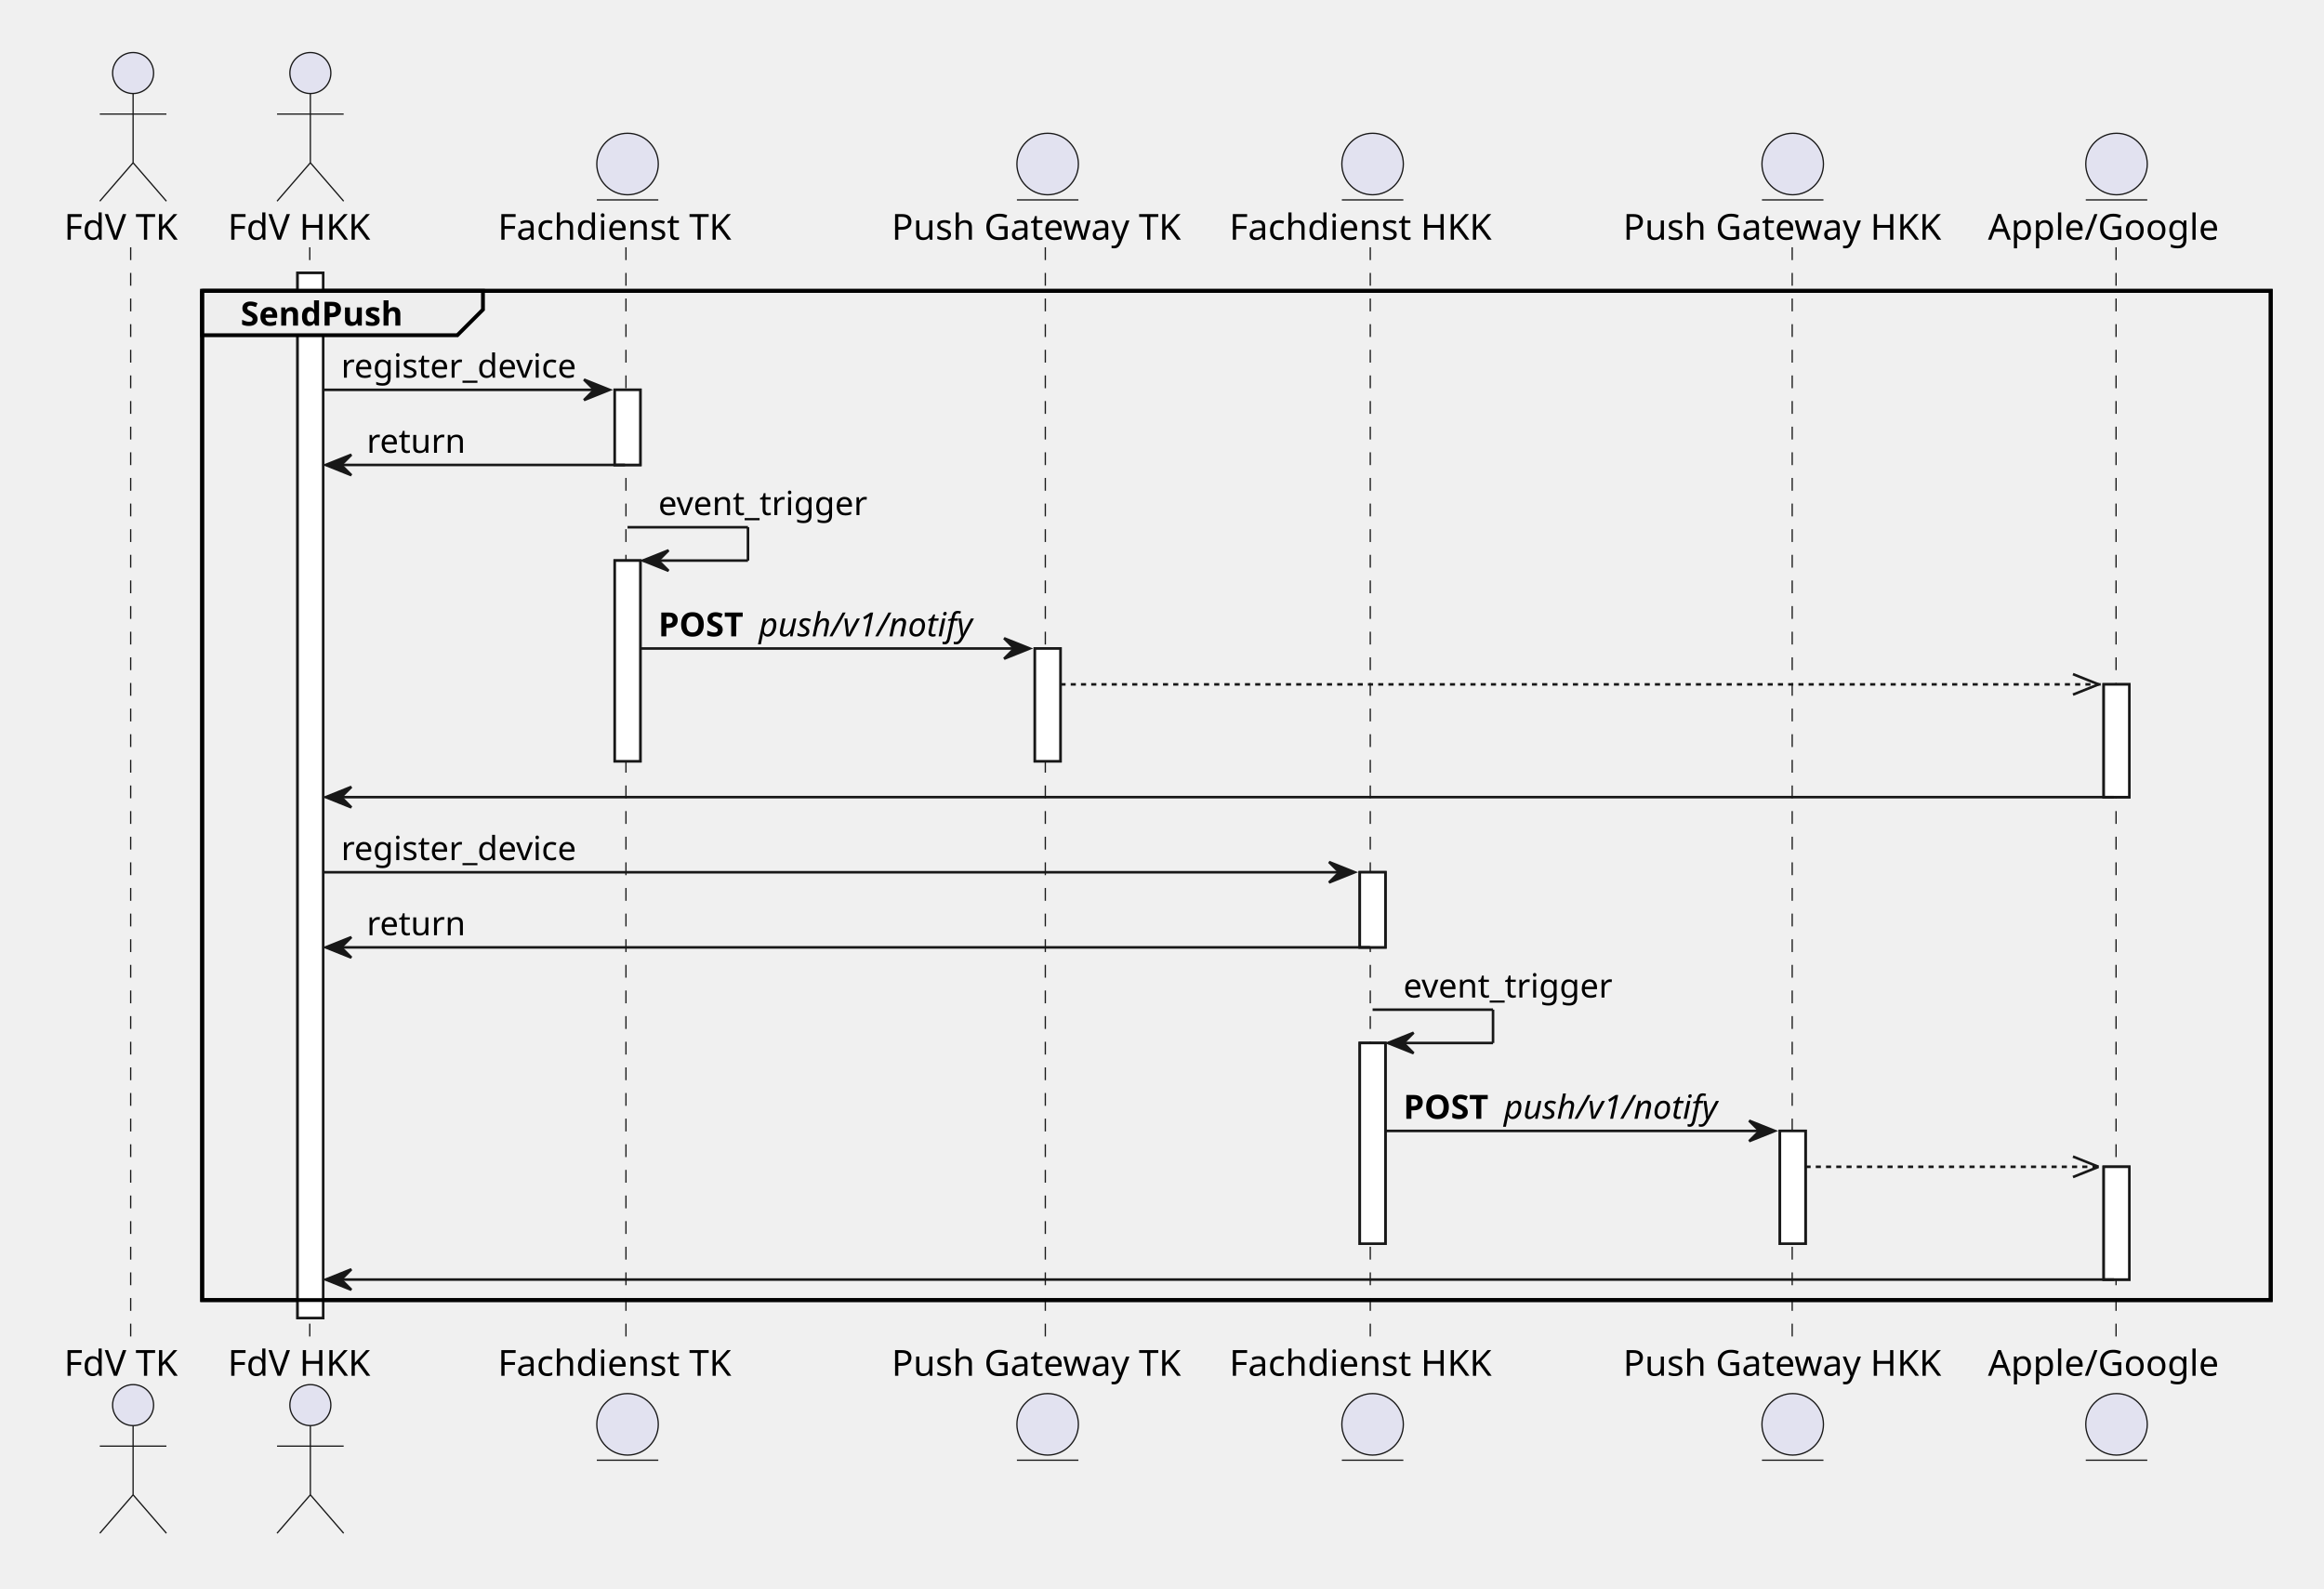
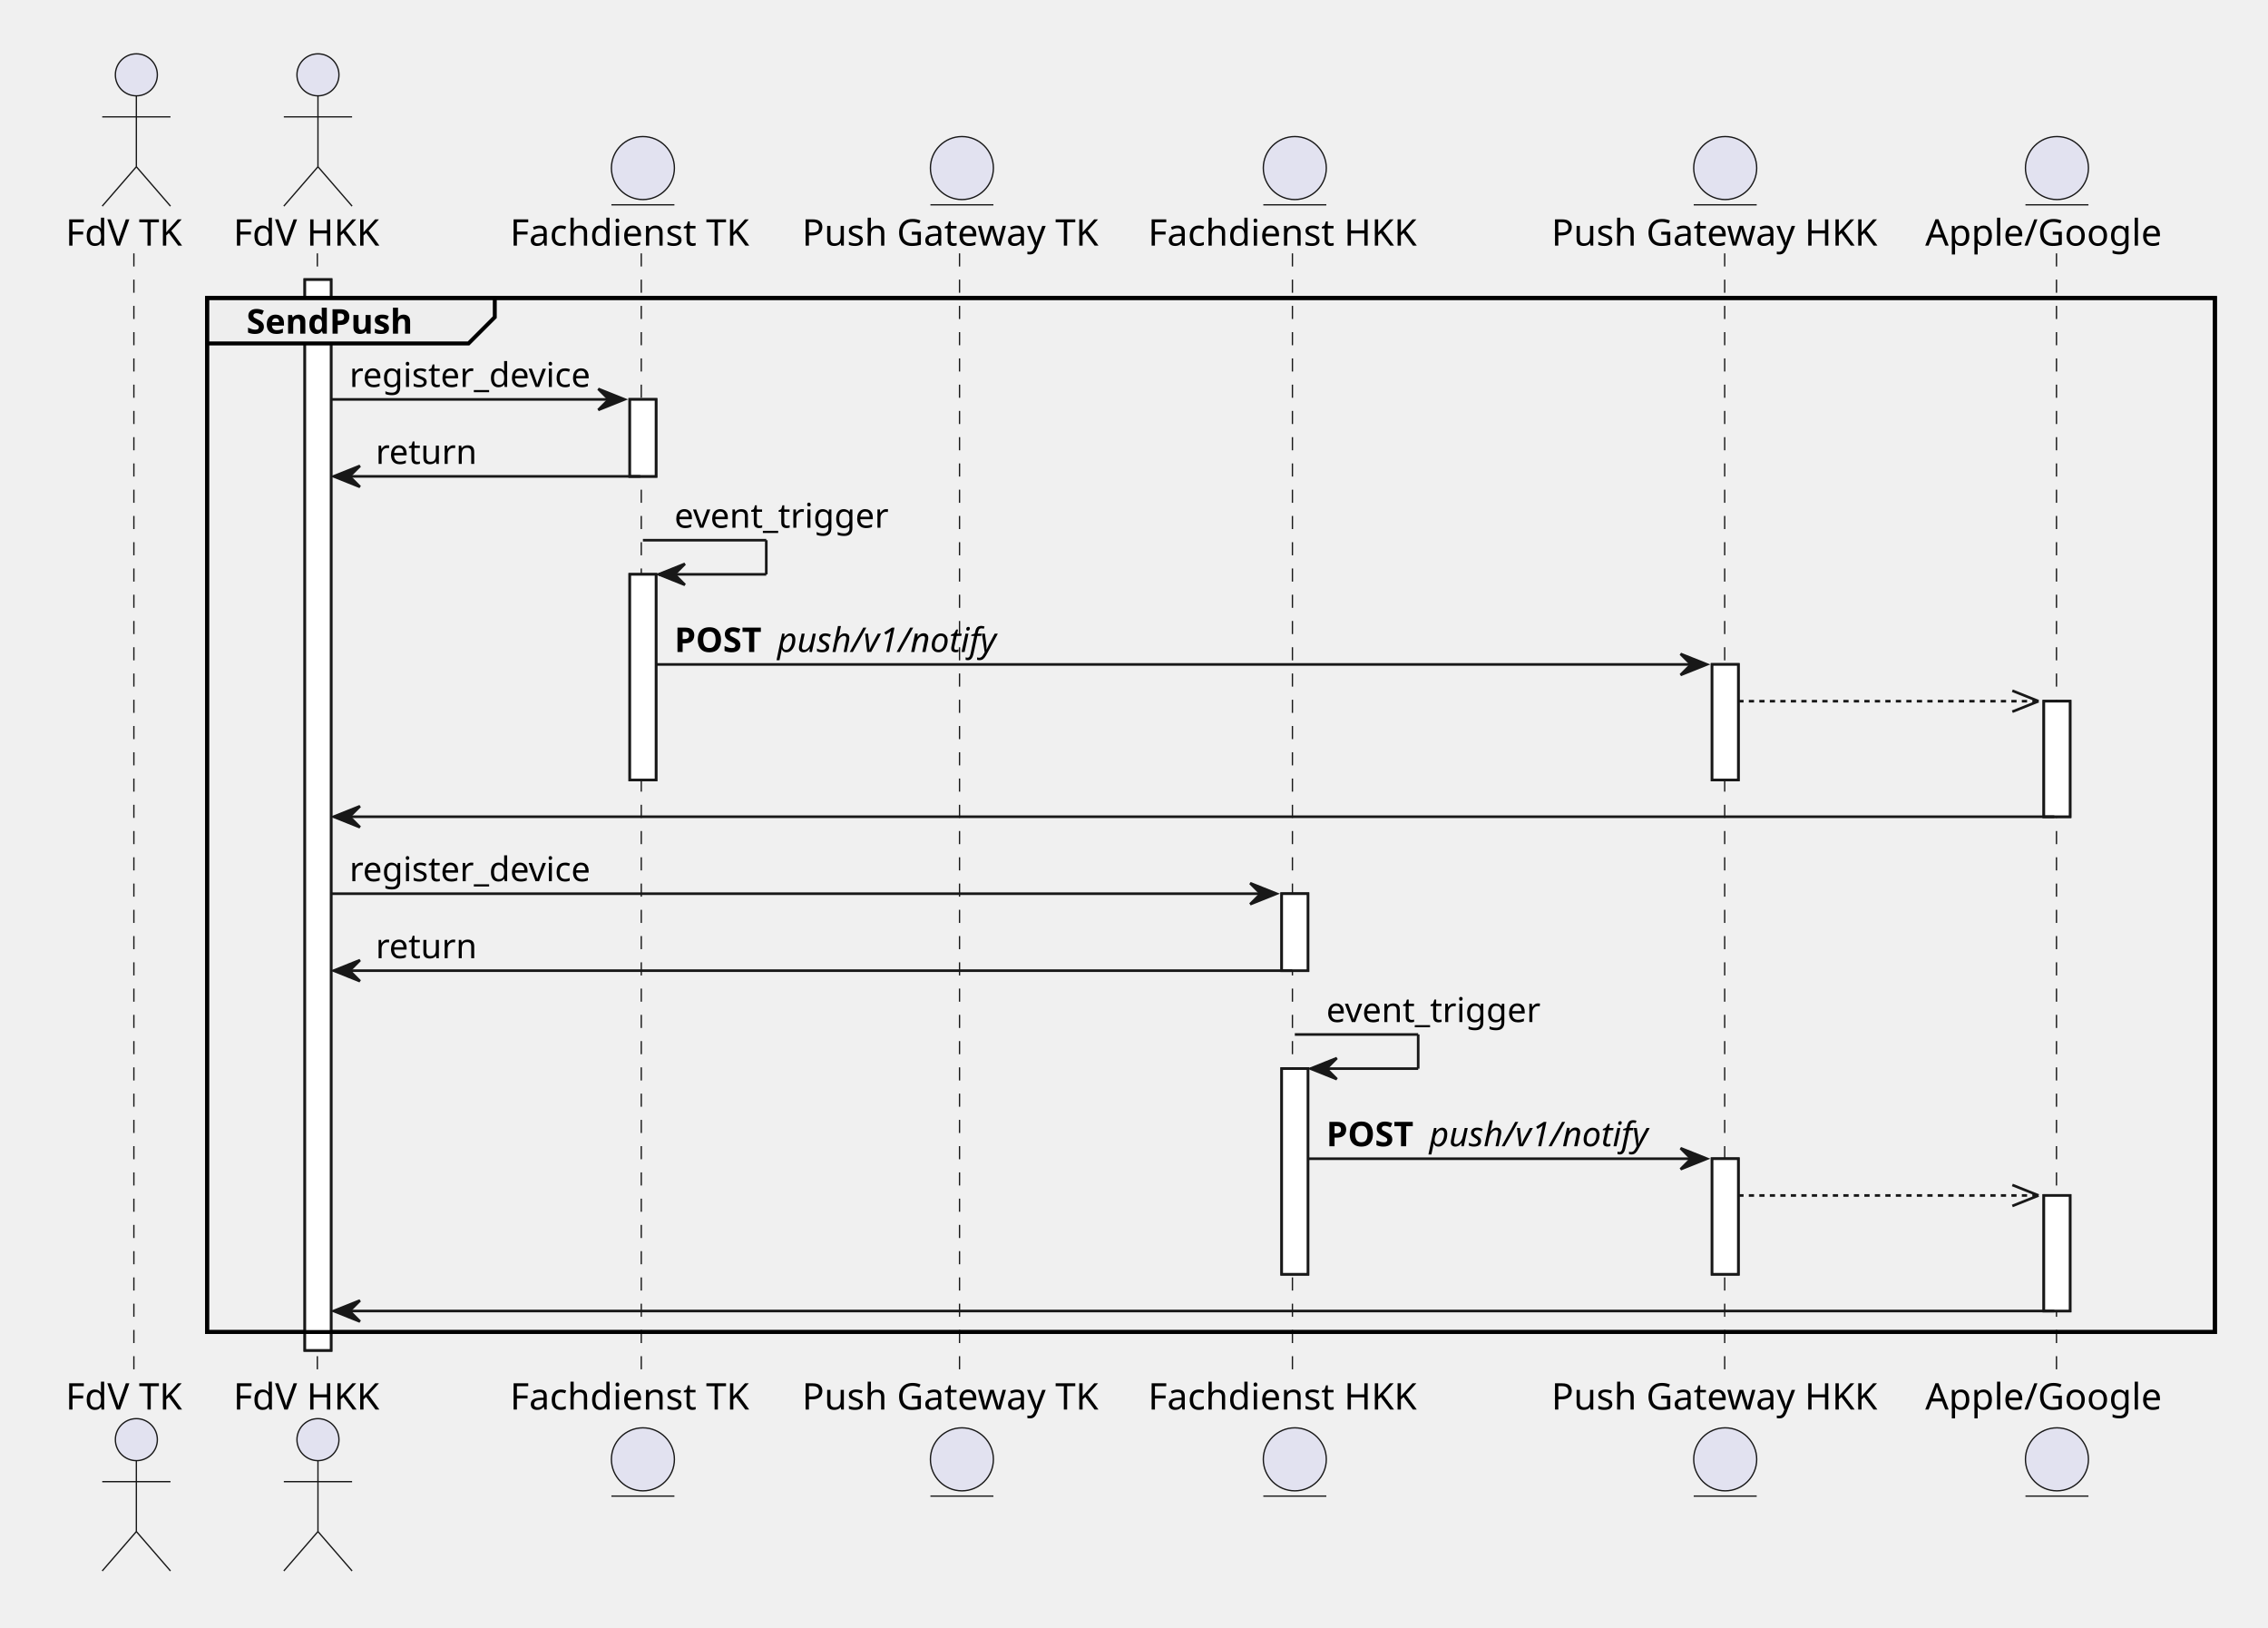
- <svg xmlns="http://www.w3.org/2000/svg" contentStyleType="text/css" height="620px" preserveAspectRatio="none" style="width:907px;height:620px;background:#FFFFFF;" version="1.1" viewBox="0 0 907 620" width="907px" zoomAndPan="magnify">
+ <svg xmlns="http://www.w3.org/2000/svg" contentStyleType="text/css" height="620px" preserveAspectRatio="none" style="width:864px;height:620px;background:#FFFFFF;" version="1.1" viewBox="0 0 864 620" width="864px" zoomAndPan="magnify">
  <defs />
  <g>
    <rect fill="#FFFFFF" height="407.795" style="stroke:#181818;stroke-width:1;" width="10" x="116.126" y="106.488" />
    <rect fill="#FFFFFF" height="29.311" style="stroke:#181818;stroke-width:1;" width="10" x="239.916" y="152.109" />
    <rect fill="#FFFFFF" height="78.311" style="stroke:#181818;stroke-width:1;" width="10" x="239.916" y="218.731" />
-     <rect fill="#FFFFFF" height="44" style="stroke:#181818;stroke-width:1;" width="10" x="403.873" y="253.041" />
-     <rect fill="#FFFFFF" height="29.311" style="stroke:#181818;stroke-width:1;" width="10" x="530.691" y="340.352" />
-     <rect fill="#FFFFFF" height="78.311" style="stroke:#181818;stroke-width:1;" width="10" x="530.691" y="406.973" />
-     <rect fill="#FFFFFF" height="44" style="stroke:#181818;stroke-width:1;" width="10" x="694.648" y="441.283" />
-     <rect fill="#FFFFFF" height="44" style="stroke:#181818;stroke-width:1;" width="10" x="821.028" y="267.041" />
-     <rect fill="#FFFFFF" height="44" style="stroke:#181818;stroke-width:1;" width="10" x="821.028" y="455.283" />
-     <rect fill="none" height="393.795" style="stroke:#000000;stroke-width:1.5;" width="807.317" x="78.893" y="113.488" />
+     <rect fill="#FFFFFF" height="29.311" style="stroke:#181818;stroke-width:1;" width="10" x="488.263" y="340.352" />
+     <rect fill="#FFFFFF" height="78.311" style="stroke:#181818;stroke-width:1;" width="10" x="488.263" y="406.973" />
+     <rect fill="#FFFFFF" height="44" style="stroke:#181818;stroke-width:1;" width="10" x="652.221" y="253.041" />
+     <rect fill="#FFFFFF" height="44" style="stroke:#181818;stroke-width:1;" width="10" x="652.221" y="441.283" />
+     <rect fill="#FFFFFF" height="44" style="stroke:#181818;stroke-width:1;" width="10" x="778.601" y="267.041" />
+     <rect fill="#FFFFFF" height="44" style="stroke:#181818;stroke-width:1;" width="10" x="778.601" y="455.283" />
+     <rect fill="none" height="393.795" style="stroke:#000000;stroke-width:1.5;" width="764.89" x="78.893" y="113.488" />
    <line style="stroke:#181818;stroke-width:0.5;stroke-dasharray:5.0,5.0;" x1="51" x2="51" y1="96.488" y2="524.283" />
    <line style="stroke:#181818;stroke-width:0.5;stroke-dasharray:5.0,5.0;" x1="120.893" x2="120.893" y1="96.488" y2="524.283" />
    <line style="stroke:#181818;stroke-width:0.5;stroke-dasharray:5.0,5.0;" x1="244.297" x2="244.297" y1="96.488" y2="524.283" />
-     <line style="stroke:#181818;stroke-width:0.5;stroke-dasharray:5.0,5.0;" x1="407.963" x2="407.963" y1="96.488" y2="524.283" />
-     <line style="stroke:#181818;stroke-width:0.5;stroke-dasharray:5.0,5.0;" x1="534.784" x2="534.784" y1="96.488" y2="524.283" />
-     <line style="stroke:#181818;stroke-width:0.5;stroke-dasharray:5.0,5.0;" x1="699.45" x2="699.45" y1="96.488" y2="524.283" />
-     <line style="stroke:#181818;stroke-width:0.5;stroke-dasharray:5.0,5.0;" x1="825.847" x2="825.847" y1="96.488" y2="524.283" />
+     <line style="stroke:#181818;stroke-width:0.5;stroke-dasharray:5.0,5.0;" x1="365.535" x2="365.535" y1="96.488" y2="524.283" />
+     <line style="stroke:#181818;stroke-width:0.5;stroke-dasharray:5.0,5.0;" x1="492.356" x2="492.356" y1="96.488" y2="524.283" />
+     <line style="stroke:#181818;stroke-width:0.5;stroke-dasharray:5.0,5.0;" x1="657.023" x2="657.023" y1="96.488" y2="524.283" />
+     <line style="stroke:#181818;stroke-width:0.5;stroke-dasharray:5.0,5.0;" x1="783.419" x2="783.419" y1="96.488" y2="524.283" />
    <text fill="#000000" font-family="sans-serif" font-size="14" lengthAdjust="spacing" textLength="47.893" x="25" y="93.535">FdV TK</text>
    <ellipse cx="51.946" cy="28.5" fill="#E2E2F0" rx="8" ry="8" style="stroke:#181818;stroke-width:0.5;" />
    <path d="M51.946,36.5 L51.946,63.5 M38.946,44.5 L64.946,44.5 M51.946,63.5 L38.946,78.5 M51.946,63.5 L64.946,78.5 " fill="none" style="stroke:#181818;stroke-width:0.5;" />
    <text fill="#000000" font-family="sans-serif" font-size="14" lengthAdjust="spacing" textLength="47.893" x="25" y="536.818">FdV TK</text>
    <ellipse cx="51.946" cy="548.271" fill="#E2E2F0" rx="8" ry="8" style="stroke:#181818;stroke-width:0.5;" />
    <path d="M51.946,556.271 L51.946,583.271 M38.946,564.271 L64.946,564.271 M51.946,583.271 L38.946,598.271 M51.946,583.271 L64.946,598.271 " fill="none" style="stroke:#181818;stroke-width:0.5;" />
    <text fill="#000000" font-family="sans-serif" font-size="14" lengthAdjust="spacing" textLength="58.468" x="88.893" y="93.535">FdV HKK</text>
    <ellipse cx="121.126" cy="28.5" fill="#E2E2F0" rx="8" ry="8" style="stroke:#181818;stroke-width:0.5;" />
    <path d="M121.126,36.5 L121.126,63.5 M108.126,44.5 L134.126,44.5 M121.126,63.5 L108.126,78.5 M121.126,63.5 L134.126,78.5 " fill="none" style="stroke:#181818;stroke-width:0.5;" />
    <text fill="#000000" font-family="sans-serif" font-size="14" lengthAdjust="spacing" textLength="58.468" x="88.893" y="536.818">FdV HKK</text>
    <ellipse cx="121.126" cy="548.271" fill="#E2E2F0" rx="8" ry="8" style="stroke:#181818;stroke-width:0.5;" />
    <path d="M121.126,556.271 L121.126,583.271 M108.126,564.271 L134.126,564.271 M121.126,583.271 L108.126,598.271 M121.126,583.271 L134.126,598.271 " fill="none" style="stroke:#181818;stroke-width:0.5;" />
    <text fill="#000000" font-family="sans-serif" font-size="14" lengthAdjust="spacing" textLength="95.238" x="194.297" y="93.535">Fachdienst TK</text>
    <ellipse cx="244.916" cy="64" fill="#E2E2F0" rx="12" ry="12" style="stroke:#181818;stroke-width:0.5;" />
    <line style="stroke:#181818;stroke-width:0.5;" x1="232.916" x2="256.916" y1="78" y2="78" />
    <text fill="#000000" font-family="sans-serif" font-size="14" lengthAdjust="spacing" textLength="95.238" x="194.297" y="536.818">Fachdienst TK</text>
    <ellipse cx="244.916" cy="555.771" fill="#E2E2F0" rx="12" ry="12" style="stroke:#181818;stroke-width:0.5;" />
    <line style="stroke:#181818;stroke-width:0.5;" x1="232.916" x2="256.916" y1="569.771" y2="569.771" />
-     <text fill="#000000" font-family="sans-serif" font-size="14" lengthAdjust="spacing" textLength="115.821" x="347.963" y="93.535">Push Gateway TK</text>
-     <ellipse cx="408.873" cy="64" fill="#E2E2F0" rx="12" ry="12" style="stroke:#181818;stroke-width:0.5;" />
-     <line style="stroke:#181818;stroke-width:0.5;" x1="396.873" x2="420.873" y1="78" y2="78" />
-     <text fill="#000000" font-family="sans-serif" font-size="14" lengthAdjust="spacing" textLength="115.821" x="347.963" y="536.818">Push Gateway TK</text>
-     <ellipse cx="408.873" cy="555.771" fill="#E2E2F0" rx="12" ry="12" style="stroke:#181818;stroke-width:0.5;" />
-     <line style="stroke:#181818;stroke-width:0.5;" x1="396.873" x2="420.873" y1="569.771" y2="569.771" />
-     <text fill="#000000" font-family="sans-serif" font-size="14" lengthAdjust="spacing" textLength="105.814" x="479.784" y="93.535">Fachdienst HKK</text>
-     <ellipse cx="535.691" cy="64" fill="#E2E2F0" rx="12" ry="12" style="stroke:#181818;stroke-width:0.5;" />
-     <line style="stroke:#181818;stroke-width:0.5;" x1="523.691" x2="547.691" y1="78" y2="78" />
-     <text fill="#000000" font-family="sans-serif" font-size="14" lengthAdjust="spacing" textLength="105.814" x="479.784" y="536.818">Fachdienst HKK</text>
-     <ellipse cx="535.691" cy="555.771" fill="#E2E2F0" rx="12" ry="12" style="stroke:#181818;stroke-width:0.5;" />
-     <line style="stroke:#181818;stroke-width:0.5;" x1="523.691" x2="547.691" y1="569.771" y2="569.771" />
-     <text fill="#000000" font-family="sans-serif" font-size="14" lengthAdjust="spacing" textLength="126.397" x="633.45" y="93.535">Push Gateway HKK</text>
-     <ellipse cx="699.648" cy="64" fill="#E2E2F0" rx="12" ry="12" style="stroke:#181818;stroke-width:0.5;" />
-     <line style="stroke:#181818;stroke-width:0.5;" x1="687.648" x2="711.648" y1="78" y2="78" />
-     <text fill="#000000" font-family="sans-serif" font-size="14" lengthAdjust="spacing" textLength="126.397" x="633.45" y="536.818">Push Gateway HKK</text>
-     <ellipse cx="699.648" cy="555.771" fill="#E2E2F0" rx="12" ry="12" style="stroke:#181818;stroke-width:0.5;" />
-     <line style="stroke:#181818;stroke-width:0.5;" x1="687.648" x2="711.648" y1="569.771" y2="569.771" />
-     <text fill="#000000" font-family="sans-serif" font-size="14" lengthAdjust="spacing" textLength="94.363" x="775.847" y="93.535">Apple/Google</text>
-     <ellipse cx="826.028" cy="64" fill="#E2E2F0" rx="12" ry="12" style="stroke:#181818;stroke-width:0.5;" />
-     <line style="stroke:#181818;stroke-width:0.5;" x1="814.028" x2="838.028" y1="78" y2="78" />
-     <text fill="#000000" font-family="sans-serif" font-size="14" lengthAdjust="spacing" textLength="94.363" x="775.847" y="536.818">Apple/Google</text>
-     <ellipse cx="826.028" cy="555.771" fill="#E2E2F0" rx="12" ry="12" style="stroke:#181818;stroke-width:0.5;" />
-     <line style="stroke:#181818;stroke-width:0.5;" x1="814.028" x2="838.028" y1="569.771" y2="569.771" />
+     <text fill="#000000" font-family="sans-serif" font-size="14" lengthAdjust="spacing" textLength="115.821" x="305.535" y="93.535">Push Gateway TK</text>
+     <ellipse cx="366.446" cy="64" fill="#E2E2F0" rx="12" ry="12" style="stroke:#181818;stroke-width:0.5;" />
+     <line style="stroke:#181818;stroke-width:0.5;" x1="354.446" x2="378.446" y1="78" y2="78" />
+     <text fill="#000000" font-family="sans-serif" font-size="14" lengthAdjust="spacing" textLength="115.821" x="305.535" y="536.818">Push Gateway TK</text>
+     <ellipse cx="366.446" cy="555.771" fill="#E2E2F0" rx="12" ry="12" style="stroke:#181818;stroke-width:0.5;" />
+     <line style="stroke:#181818;stroke-width:0.5;" x1="354.446" x2="378.446" y1="569.771" y2="569.771" />
+     <text fill="#000000" font-family="sans-serif" font-size="14" lengthAdjust="spacing" textLength="105.814" x="437.356" y="93.535">Fachdienst HKK</text>
+     <ellipse cx="493.263" cy="64" fill="#E2E2F0" rx="12" ry="12" style="stroke:#181818;stroke-width:0.5;" />
+     <line style="stroke:#181818;stroke-width:0.5;" x1="481.263" x2="505.263" y1="78" y2="78" />
+     <text fill="#000000" font-family="sans-serif" font-size="14" lengthAdjust="spacing" textLength="105.814" x="437.356" y="536.818">Fachdienst HKK</text>
+     <ellipse cx="493.263" cy="555.771" fill="#E2E2F0" rx="12" ry="12" style="stroke:#181818;stroke-width:0.5;" />
+     <line style="stroke:#181818;stroke-width:0.5;" x1="481.263" x2="505.263" y1="569.771" y2="569.771" />
+     <text fill="#000000" font-family="sans-serif" font-size="14" lengthAdjust="spacing" textLength="126.397" x="591.023" y="93.535">Push Gateway HKK</text>
+     <ellipse cx="657.221" cy="64" fill="#E2E2F0" rx="12" ry="12" style="stroke:#181818;stroke-width:0.5;" />
+     <line style="stroke:#181818;stroke-width:0.5;" x1="645.221" x2="669.221" y1="78" y2="78" />
+     <text fill="#000000" font-family="sans-serif" font-size="14" lengthAdjust="spacing" textLength="126.397" x="591.023" y="536.818">Push Gateway HKK</text>
+     <ellipse cx="657.221" cy="555.771" fill="#E2E2F0" rx="12" ry="12" style="stroke:#181818;stroke-width:0.5;" />
+     <line style="stroke:#181818;stroke-width:0.5;" x1="645.221" x2="669.221" y1="569.771" y2="569.771" />
+     <text fill="#000000" font-family="sans-serif" font-size="14" lengthAdjust="spacing" textLength="94.363" x="733.419" y="93.535">Apple/Google</text>
+     <ellipse cx="783.601" cy="64" fill="#E2E2F0" rx="12" ry="12" style="stroke:#181818;stroke-width:0.5;" />
+     <line style="stroke:#181818;stroke-width:0.5;" x1="771.601" x2="795.601" y1="78" y2="78" />
+     <text fill="#000000" font-family="sans-serif" font-size="14" lengthAdjust="spacing" textLength="94.363" x="733.419" y="536.818">Apple/Google</text>
+     <ellipse cx="783.601" cy="555.771" fill="#E2E2F0" rx="12" ry="12" style="stroke:#181818;stroke-width:0.5;" />
+     <line style="stroke:#181818;stroke-width:0.5;" x1="771.601" x2="795.601" y1="569.771" y2="569.771" />
    <rect fill="#FFFFFF" height="407.795" style="stroke:#181818;stroke-width:1;" width="10" x="116.126" y="106.488" />
    <rect fill="#FFFFFF" height="29.311" style="stroke:#181818;stroke-width:1;" width="10" x="239.916" y="152.109" />
    <rect fill="#FFFFFF" height="78.311" style="stroke:#181818;stroke-width:1;" width="10" x="239.916" y="218.731" />
-     <rect fill="#FFFFFF" height="44" style="stroke:#181818;stroke-width:1;" width="10" x="403.873" y="253.041" />
-     <rect fill="#FFFFFF" height="29.311" style="stroke:#181818;stroke-width:1;" width="10" x="530.691" y="340.352" />
-     <rect fill="#FFFFFF" height="78.311" style="stroke:#181818;stroke-width:1;" width="10" x="530.691" y="406.973" />
-     <rect fill="#FFFFFF" height="44" style="stroke:#181818;stroke-width:1;" width="10" x="694.648" y="441.283" />
-     <rect fill="#FFFFFF" height="44" style="stroke:#181818;stroke-width:1;" width="10" x="821.028" y="267.041" />
-     <rect fill="#FFFFFF" height="44" style="stroke:#181818;stroke-width:1;" width="10" x="821.028" y="455.283" />
+     <rect fill="#FFFFFF" height="29.311" style="stroke:#181818;stroke-width:1;" width="10" x="488.263" y="340.352" />
+     <rect fill="#FFFFFF" height="78.311" style="stroke:#181818;stroke-width:1;" width="10" x="488.263" y="406.973" />
+     <rect fill="#FFFFFF" height="44" style="stroke:#181818;stroke-width:1;" width="10" x="652.221" y="253.041" />
+     <rect fill="#FFFFFF" height="44" style="stroke:#181818;stroke-width:1;" width="10" x="652.221" y="441.283" />
+     <rect fill="#FFFFFF" height="44" style="stroke:#181818;stroke-width:1;" width="10" x="778.601" y="267.041" />
+     <rect fill="#FFFFFF" height="44" style="stroke:#181818;stroke-width:1;" width="10" x="778.601" y="455.283" />
    <path d="M78.893,113.488 L188.486,113.488 L188.486,120.799 L178.486,130.799 L78.893,130.799 L78.893,113.488 " fill="#EEEEEE" style="stroke:#000000;stroke-width:1.5;" />
-     <rect fill="none" height="393.795" style="stroke:#000000;stroke-width:1.5;" width="807.317" x="78.893" y="113.488" />
+     <rect fill="none" height="393.795" style="stroke:#000000;stroke-width:1.5;" width="764.89" x="78.893" y="113.488" />
    <text fill="#000000" font-family="sans-serif" font-size="13" font-weight="bold" lengthAdjust="spacing" textLength="64.594" x="93.893" y="127.057">SendPush</text>
    <polygon fill="#181818" points="227.916,148.109,237.916,152.109,227.916,156.109,231.916,152.109" style="stroke:#181818;stroke-width:1;" />
    <line style="stroke:#181818;stroke-width:1;" x1="126.126" x2="233.916" y1="152.109" y2="152.109" />
    <text fill="#000000" font-family="sans-serif" font-size="13" lengthAdjust="spacing" textLength="94.79" x="133.126" y="147.367">register_device</text>
    <polygon fill="#181818" points="137.126,177.42,127.126,181.42,137.126,185.42,133.126,181.42" style="stroke:#181818;stroke-width:1;" />
    <line style="stroke:#181818;stroke-width:1;" x1="131.126" x2="243.916" y1="181.42" y2="181.42" />
    <text fill="#000000" font-family="sans-serif" font-size="13" lengthAdjust="spacing" textLength="38.879" x="143.126" y="176.678">return</text>
    <line style="stroke:#181818;stroke-width:1;" x1="244.916" x2="291.916" y1="205.731" y2="205.731" />
    <line style="stroke:#181818;stroke-width:1;" x1="291.916" x2="291.916" y1="205.731" y2="218.731" />
    <line style="stroke:#181818;stroke-width:1;" x1="250.916" x2="291.916" y1="218.731" y2="218.731" />
    <polygon fill="#181818" points="260.916,214.731,250.916,218.731,260.916,222.731,256.916,218.731" style="stroke:#181818;stroke-width:1;" />
    <text fill="#000000" font-family="sans-serif" font-size="13" lengthAdjust="spacing" textLength="83.357" x="256.916" y="200.988">event_trigger</text>
-     <polygon fill="#181818" points="391.873,249.041,401.873,253.041,391.873,257.041,395.873,253.041" style="stroke:#181818;stroke-width:1;" />
-     <line style="stroke:#181818;stroke-width:1;" x1="249.916" x2="397.873" y1="253.041" y2="253.041" />
+     <polygon fill="#181818" points="640.221,249.041,650.221,253.041,640.221,257.041,644.221,253.041" style="stroke:#181818;stroke-width:1;" />
+     <line style="stroke:#181818;stroke-width:1;" x1="249.916" x2="646.221" y1="253.041" y2="253.041" />
    <text fill="#000000" font-family="sans-serif" font-size="13" font-weight="bold" lengthAdjust="spacing" textLength="35.071" x="256.916" y="248.299">POST</text>
    <text fill="#000000" font-family="sans-serif" font-size="13" lengthAdjust="spacing" textLength="4.113" x="291.987" y="248.299"> </text>
    <text fill="#000000" font-family="sans-serif" font-size="13" font-style="italic" lengthAdjust="spacing" textLength="95.773" x="296.1" y="248.299">push/v1/notify</text>
-     <line style="stroke:#181818;stroke-width:1;" x1="819.028" x2="809.028" y1="267.041" y2="263.041" />
-     <line style="stroke:#181818;stroke-width:1;" x1="819.028" x2="809.028" y1="267.041" y2="271.041" />
-     <line style="stroke:#181818;stroke-width:1;stroke-dasharray:2.0,2.0;" x1="413.873" x2="820.028" y1="267.041" y2="267.041" />
+     <line style="stroke:#181818;stroke-width:1;" x1="776.601" x2="766.601" y1="267.041" y2="263.041" />
+     <line style="stroke:#181818;stroke-width:1;" x1="776.601" x2="766.601" y1="267.041" y2="271.041" />
+     <line style="stroke:#181818;stroke-width:1;stroke-dasharray:2.0,2.0;" x1="662.221" x2="777.601" y1="267.041" y2="267.041" />
    <polygon fill="#181818" points="137.126,307.041,127.126,311.041,137.126,315.041,133.126,311.041" style="stroke:#181818;stroke-width:1;" />
-     <line style="stroke:#181818;stroke-width:1;" x1="131.126" x2="825.028" y1="311.041" y2="311.041" />
-     <polygon fill="#181818" points="518.691,336.352,528.691,340.352,518.691,344.352,522.691,340.352" style="stroke:#181818;stroke-width:1;" />
-     <line style="stroke:#181818;stroke-width:1;" x1="126.126" x2="524.691" y1="340.352" y2="340.352" />
+     <line style="stroke:#181818;stroke-width:1;" x1="131.126" x2="782.601" y1="311.041" y2="311.041" />
+     <polygon fill="#181818" points="476.263,336.352,486.263,340.352,476.263,344.352,480.263,340.352" style="stroke:#181818;stroke-width:1;" />
+     <line style="stroke:#181818;stroke-width:1;" x1="126.126" x2="482.263" y1="340.352" y2="340.352" />
    <text fill="#000000" font-family="sans-serif" font-size="13" lengthAdjust="spacing" textLength="94.79" x="133.126" y="335.609">register_device</text>
    <polygon fill="#181818" points="137.126,365.662,127.126,369.662,137.126,373.662,133.126,369.662" style="stroke:#181818;stroke-width:1;" />
-     <line style="stroke:#181818;stroke-width:1;" x1="131.126" x2="534.691" y1="369.662" y2="369.662" />
+     <line style="stroke:#181818;stroke-width:1;" x1="131.126" x2="492.263" y1="369.662" y2="369.662" />
    <text fill="#000000" font-family="sans-serif" font-size="13" lengthAdjust="spacing" textLength="38.879" x="143.126" y="364.92">return</text>
-     <line style="stroke:#181818;stroke-width:1;" x1="535.691" x2="582.691" y1="393.973" y2="393.973" />
-     <line style="stroke:#181818;stroke-width:1;" x1="582.691" x2="582.691" y1="393.973" y2="406.973" />
-     <line style="stroke:#181818;stroke-width:1;" x1="541.691" x2="582.691" y1="406.973" y2="406.973" />
-     <polygon fill="#181818" points="551.691,402.973,541.691,406.973,551.691,410.973,547.691,406.973" style="stroke:#181818;stroke-width:1;" />
-     <text fill="#000000" font-family="sans-serif" font-size="13" lengthAdjust="spacing" textLength="83.357" x="547.691" y="389.231">event_trigger</text>
-     <polygon fill="#181818" points="682.648,437.283,692.648,441.283,682.648,445.283,686.648,441.283" style="stroke:#181818;stroke-width:1;" />
-     <line style="stroke:#181818;stroke-width:1;" x1="540.691" x2="688.648" y1="441.283" y2="441.283" />
-     <text fill="#000000" font-family="sans-serif" font-size="13" font-weight="bold" lengthAdjust="spacing" textLength="35.071" x="547.691" y="436.541">POST</text>
-     <text fill="#000000" font-family="sans-serif" font-size="13" lengthAdjust="spacing" textLength="4.113" x="582.762" y="436.541"> </text>
-     <text fill="#000000" font-family="sans-serif" font-size="13" font-style="italic" lengthAdjust="spacing" textLength="95.773" x="586.875" y="436.541">push/v1/notify</text>
-     <line style="stroke:#181818;stroke-width:1;" x1="819.028" x2="809.028" y1="455.283" y2="451.283" />
-     <line style="stroke:#181818;stroke-width:1;" x1="819.028" x2="809.028" y1="455.283" y2="459.283" />
-     <line style="stroke:#181818;stroke-width:1;stroke-dasharray:2.0,2.0;" x1="704.648" x2="820.028" y1="455.283" y2="455.283" />
+     <line style="stroke:#181818;stroke-width:1;" x1="493.263" x2="540.263" y1="393.973" y2="393.973" />
+     <line style="stroke:#181818;stroke-width:1;" x1="540.263" x2="540.263" y1="393.973" y2="406.973" />
+     <line style="stroke:#181818;stroke-width:1;" x1="499.263" x2="540.263" y1="406.973" y2="406.973" />
+     <polygon fill="#181818" points="509.263,402.973,499.263,406.973,509.263,410.973,505.263,406.973" style="stroke:#181818;stroke-width:1;" />
+     <text fill="#000000" font-family="sans-serif" font-size="13" lengthAdjust="spacing" textLength="83.357" x="505.263" y="389.231">event_trigger</text>
+     <polygon fill="#181818" points="640.221,437.283,650.221,441.283,640.221,445.283,644.221,441.283" style="stroke:#181818;stroke-width:1;" />
+     <line style="stroke:#181818;stroke-width:1;" x1="498.263" x2="646.221" y1="441.283" y2="441.283" />
+     <text fill="#000000" font-family="sans-serif" font-size="13" font-weight="bold" lengthAdjust="spacing" textLength="35.071" x="505.263" y="436.541">POST</text>
+     <text fill="#000000" font-family="sans-serif" font-size="13" lengthAdjust="spacing" textLength="4.113" x="540.334" y="436.541"> </text>
+     <text fill="#000000" font-family="sans-serif" font-size="13" font-style="italic" lengthAdjust="spacing" textLength="95.773" x="544.447" y="436.541">push/v1/notify</text>
+     <line style="stroke:#181818;stroke-width:1;" x1="776.601" x2="766.601" y1="455.283" y2="451.283" />
+     <line style="stroke:#181818;stroke-width:1;" x1="776.601" x2="766.601" y1="455.283" y2="459.283" />
+     <line style="stroke:#181818;stroke-width:1;stroke-dasharray:2.0,2.0;" x1="662.221" x2="777.601" y1="455.283" y2="455.283" />
    <polygon fill="#181818" points="137.126,495.283,127.126,499.283,137.126,503.283,133.126,499.283" style="stroke:#181818;stroke-width:1;" />
-     <line style="stroke:#181818;stroke-width:1;" x1="131.126" x2="825.028" y1="499.283" y2="499.283" />
+     <line style="stroke:#181818;stroke-width:1;" x1="131.126" x2="782.601" y1="499.283" y2="499.283" />
  </g>
</svg>
